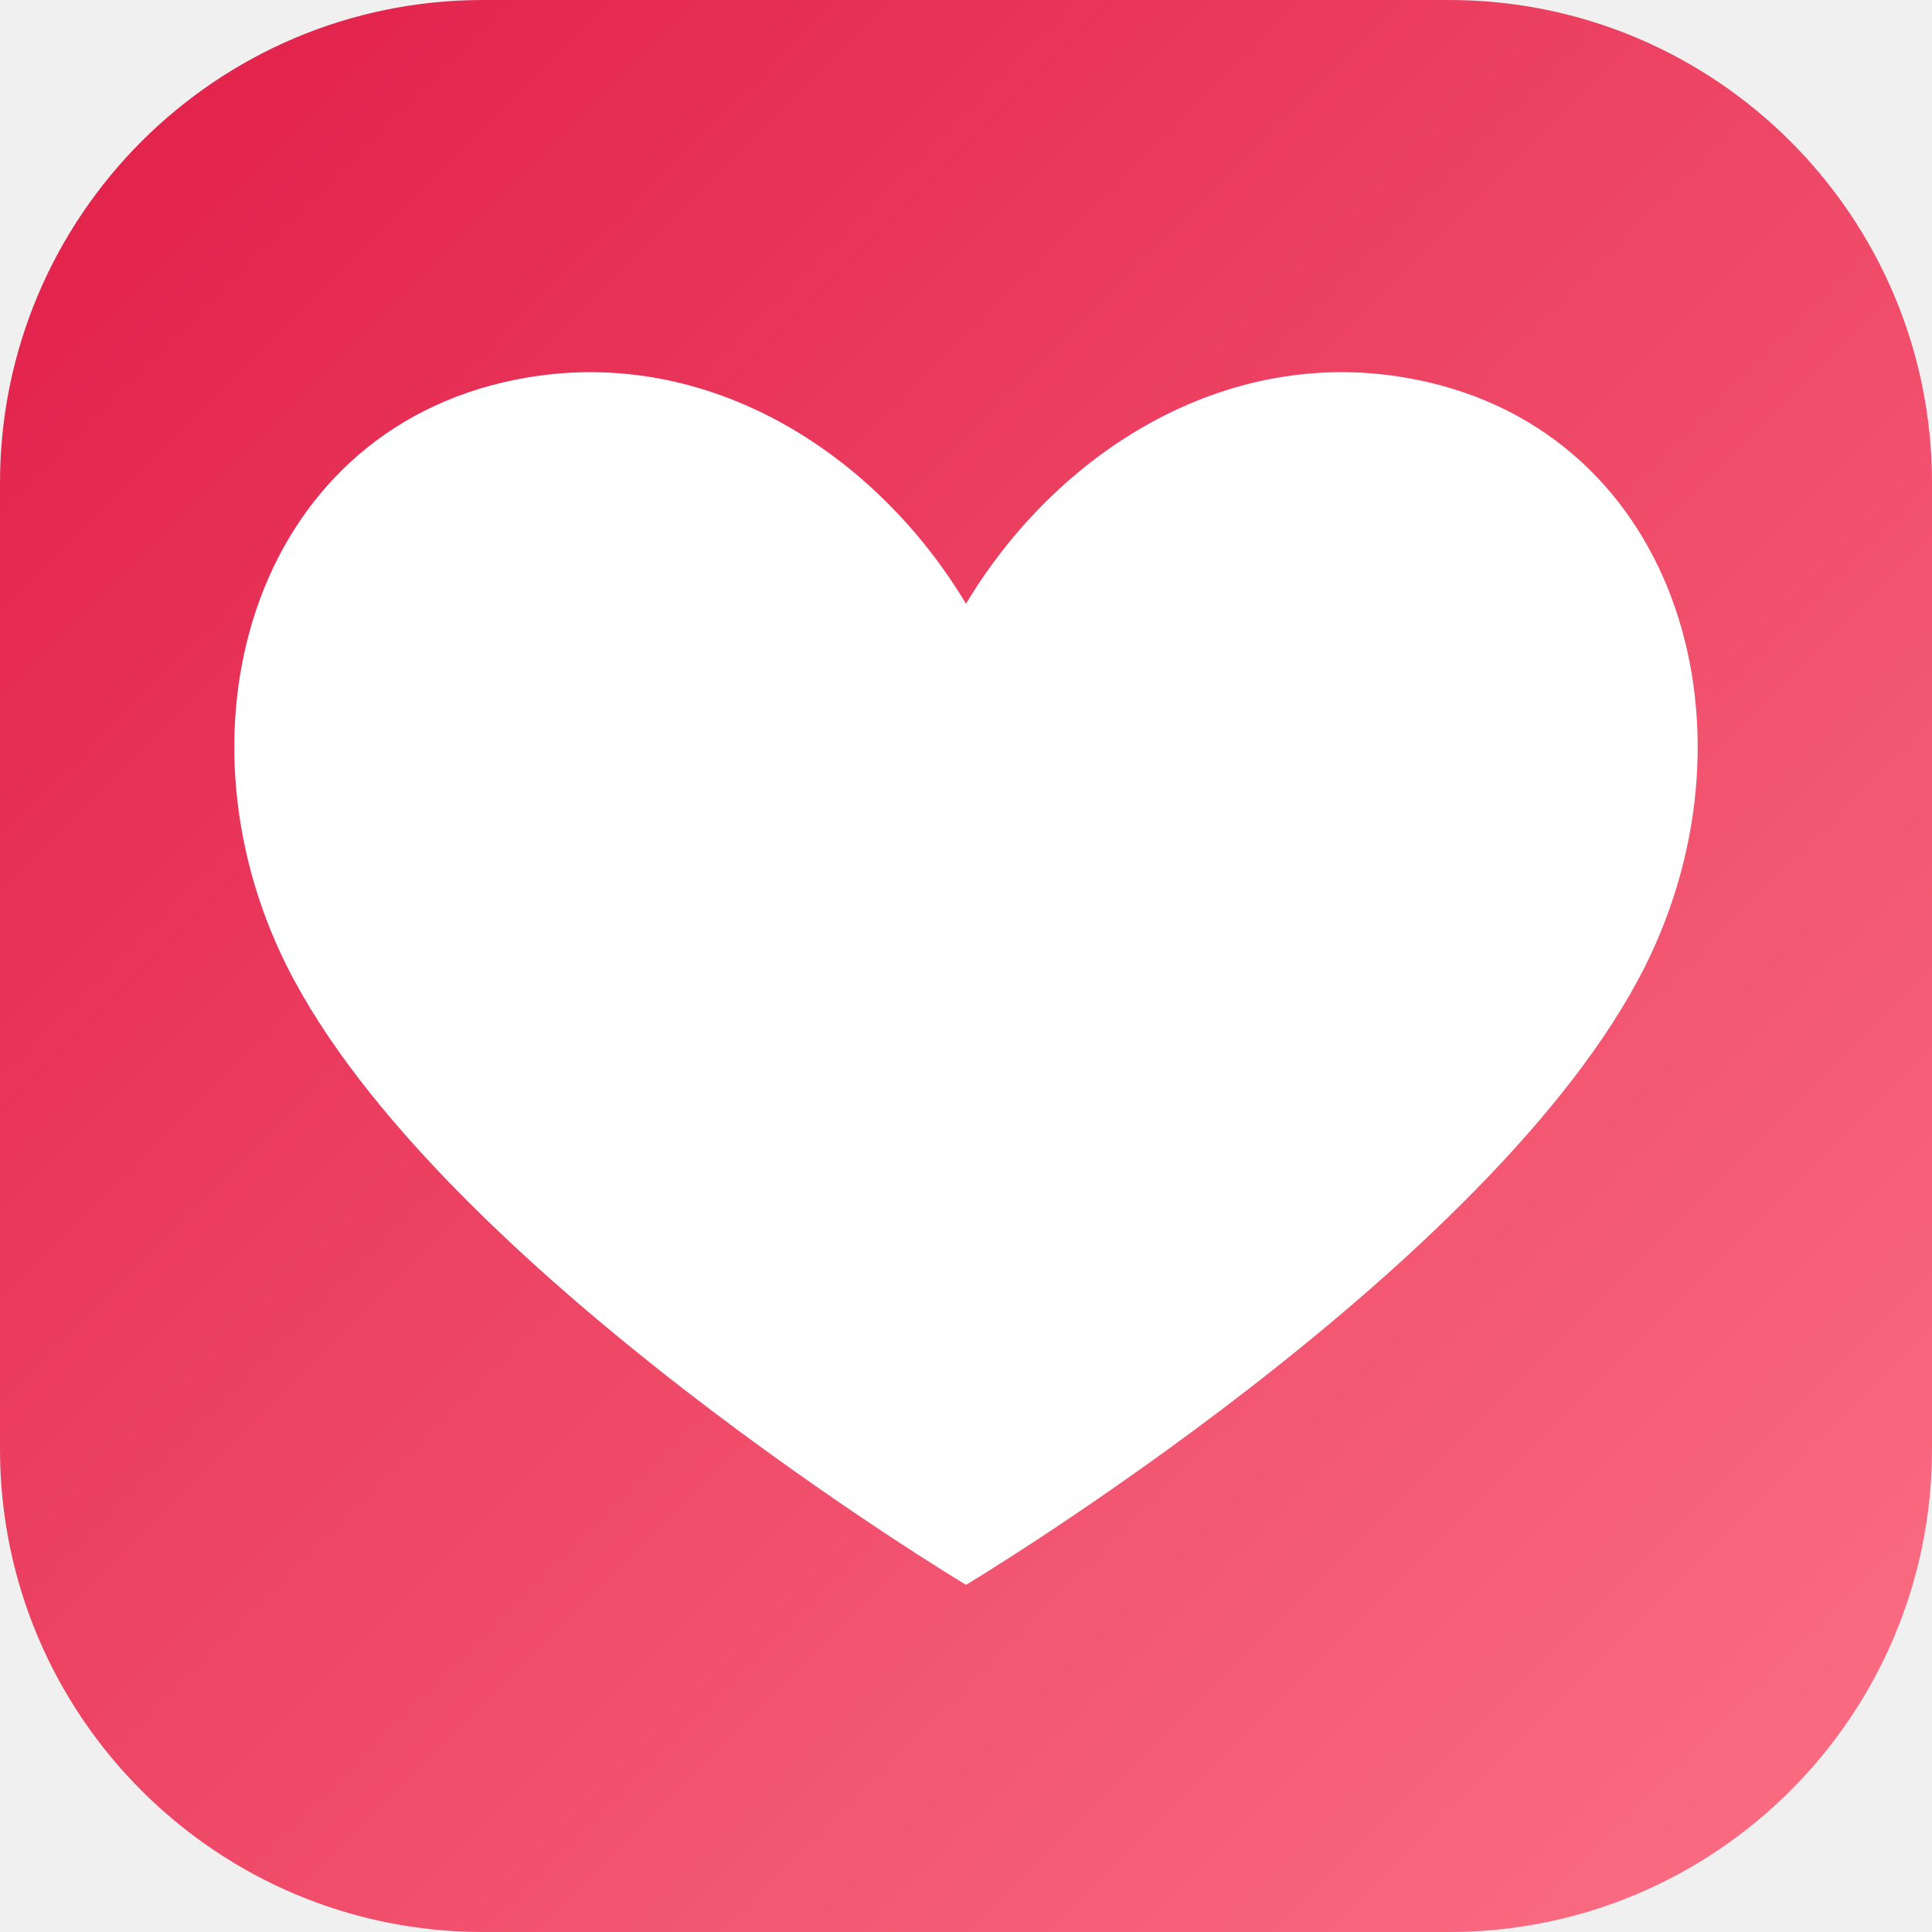
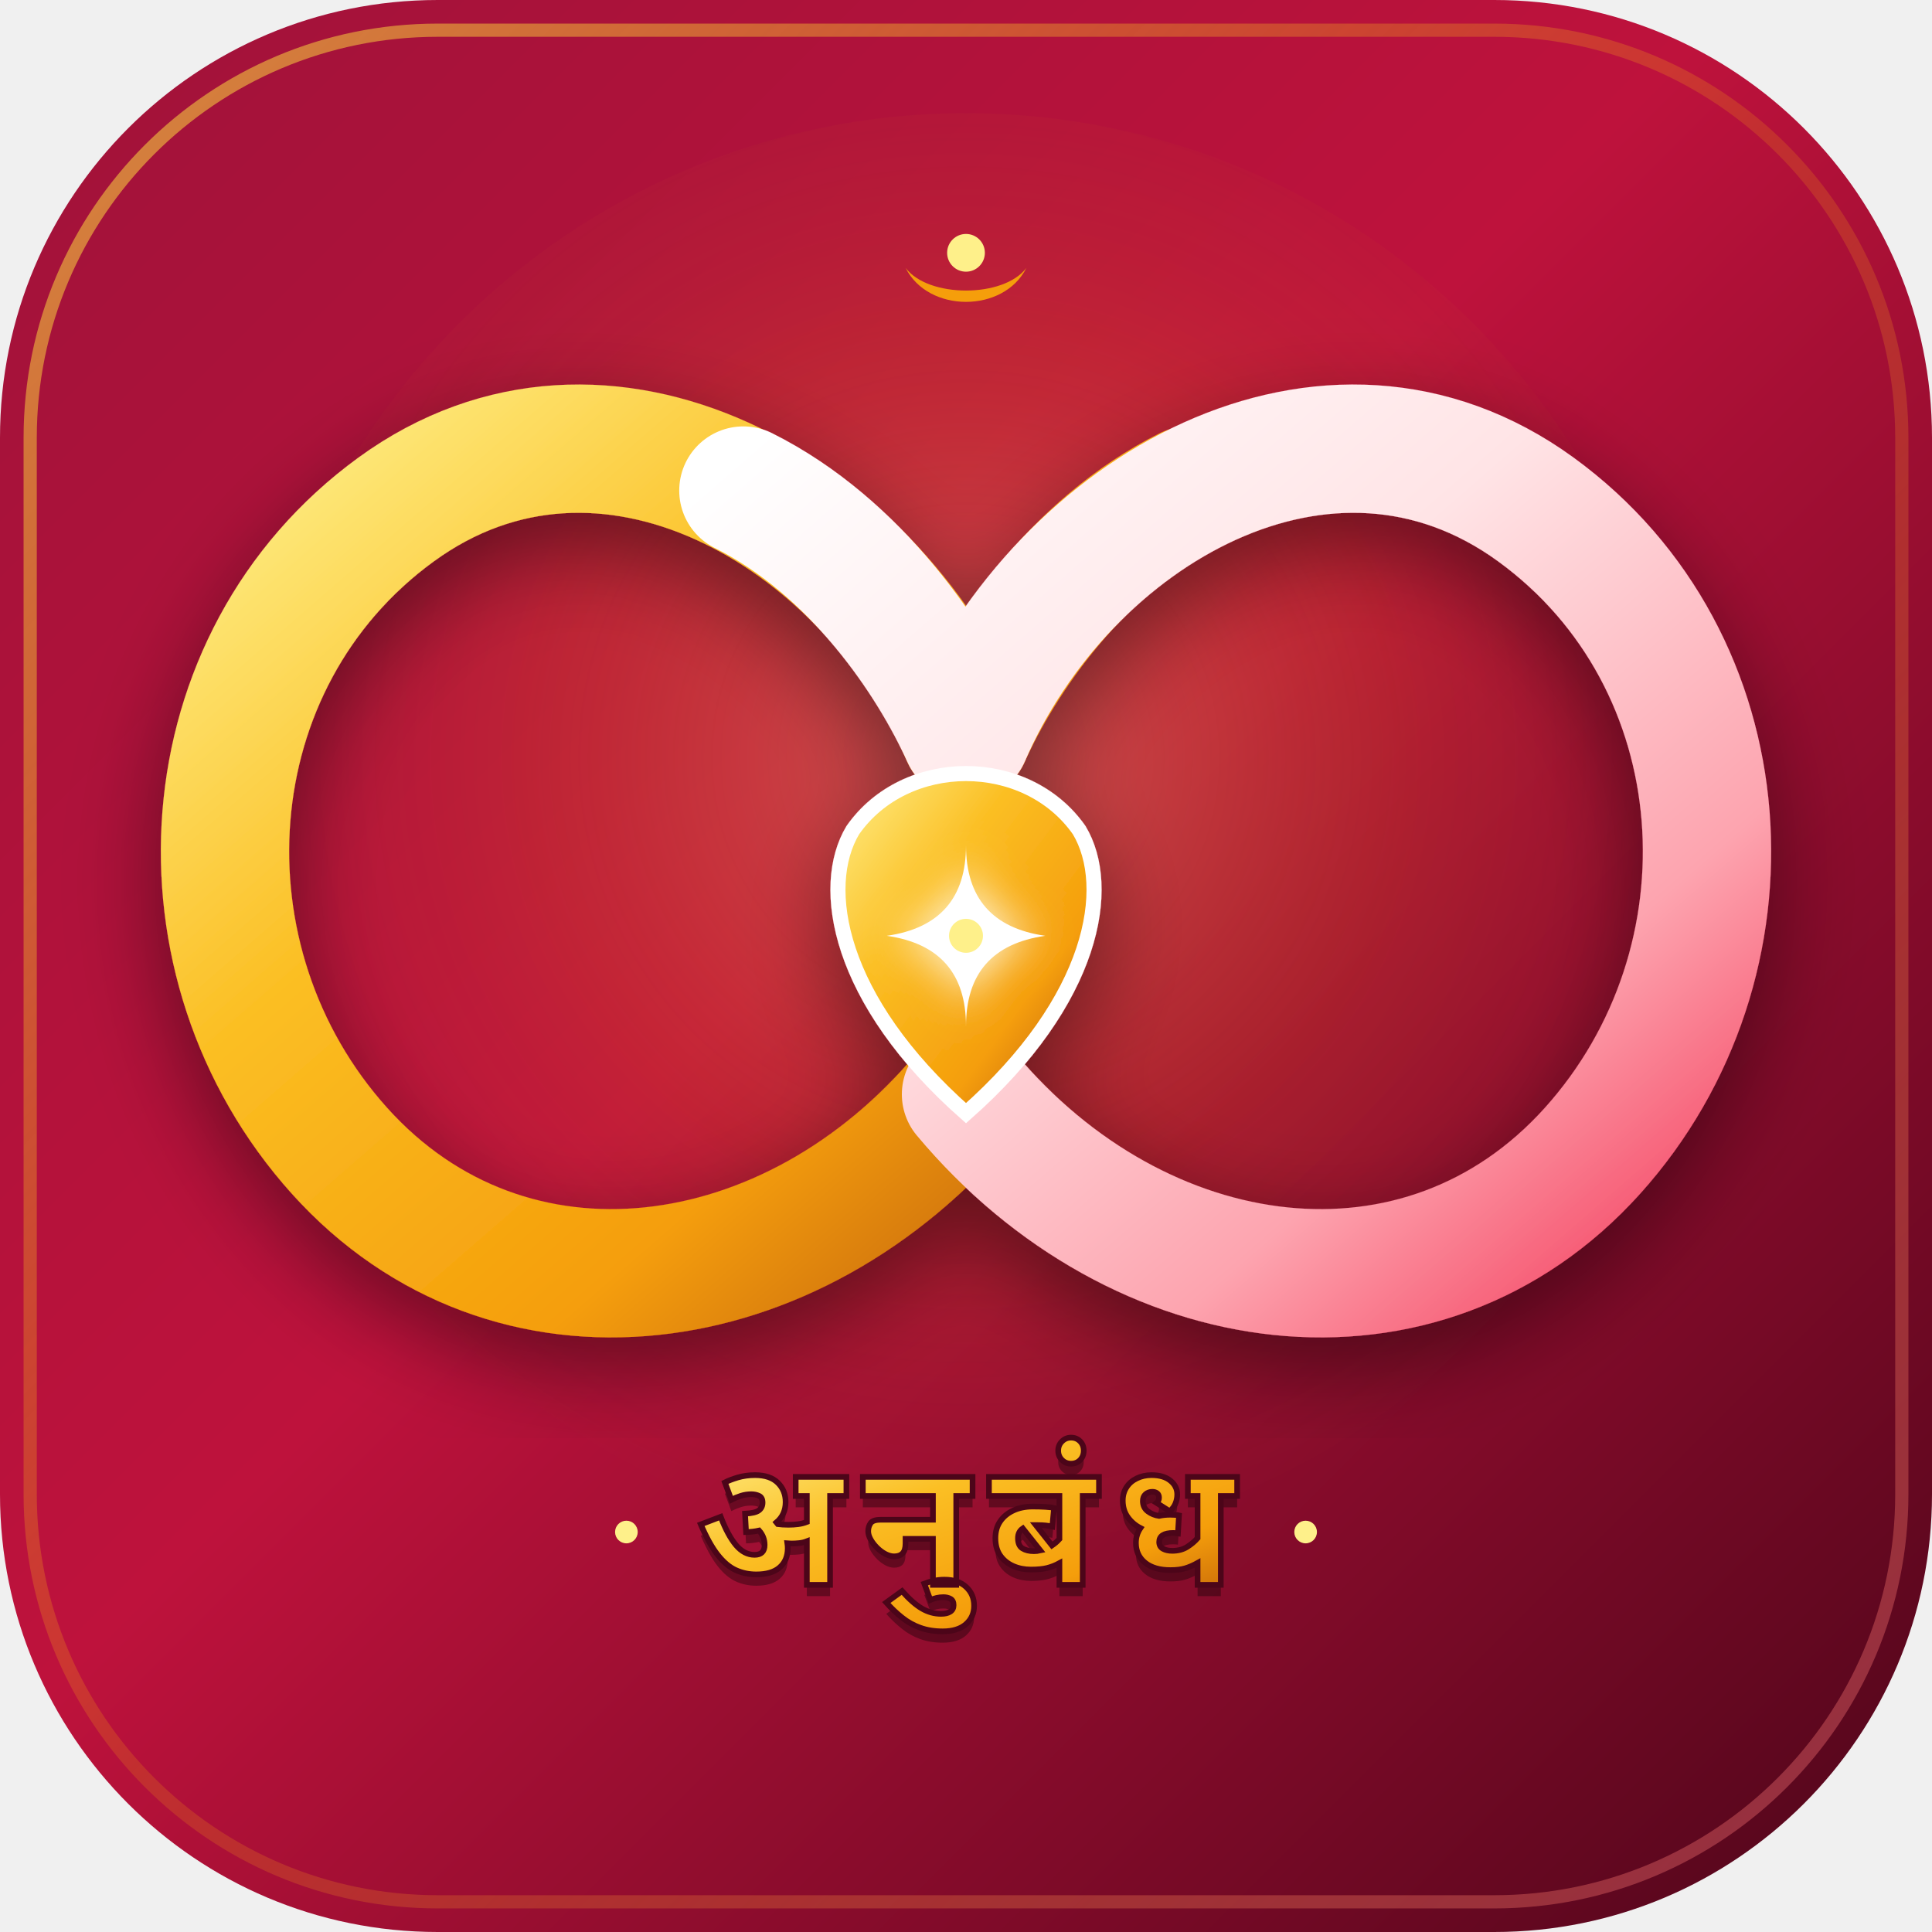
<svg xmlns="http://www.w3.org/2000/svg" viewBox="0 0 512 512" width="512" height="512">
  <defs>
-     <linearGradient id="grad" x1="0%" y1="0%" x2="100%" y2="100%">
-       <stop offset="0%" stop-color="#e11d48" />
-       <stop offset="100%" stop-color="#fb7185" />
+     <linearGradient id="bgGrad" x1="0%" y1="0%" x2="100%" y2="100%">
+       <stop offset="0%" stop-color="#9f1239" />
+       <stop offset="45%" stop-color="#be123c" />
+       <stop offset="100%" stop-color="#4c0519" />
    </linearGradient>
+     <radialGradient id="goldAura" cx="50%" cy="45%" r="60%">
+       <stop offset="0%" stop-color="#fef08a" stop-opacity="0.3" />
+       <stop offset="50%" stop-color="#f59e0b" stop-opacity="0.12" />
+       <stop offset="100%" stop-color="#9f1239" stop-opacity="0" />
+     </radialGradient>
+     <linearGradient id="goldRibbon" x1="0%" y1="0%" x2="100%" y2="100%">
+       <stop offset="0%" stop-color="#fef08a" />
+       <stop offset="35%" stop-color="#fbbf24" />
+       <stop offset="70%" stop-color="#f59e0b" />
+       <stop offset="100%" stop-color="#b45309" />
+     </linearGradient>
+     <linearGradient id="pearlRibbon" x1="0%" y1="0%" x2="100%" y2="100%">
+       <stop offset="0%" stop-color="#ffffff" />
+       <stop offset="40%" stop-color="#ffe4e6" />
+       <stop offset="75%" stop-color="#fda4af" />
+       <stop offset="100%" stop-color="#f43f5e" />
+     </linearGradient>
+     <linearGradient id="goldRing" x1="0%" y1="0%" x2="100%" y2="100%">
+       <stop offset="0%" stop-color="#fde047" stop-opacity="0.6" />
+       <stop offset="50%" stop-color="#f59e0b" stop-opacity="0.2" />
+       <stop offset="100%" stop-color="#fb7185" stop-opacity="0.4" />
+     </linearGradient>
+     <filter id="knotShadow" x="-20%" y="-20%" width="140%" height="140%">
+       <feDropShadow dx="0" dy="8" stdDeviation="12" flood-color="#000000" flood-opacity="0.45" />
+     </filter>
+     <filter id="glowFilter" x="-30%" y="-30%" width="160%" height="160%">
+       <feGaussianBlur stdDeviation="6" result="blur" />
+       <feComposite in="SourceGraphic" in2="blur" operator="over" />
+     </filter>
  </defs>
-   <rect width="512" height="512" rx="128" fill="url(#grad)" />
-   <path d="M256 420s-140-84-180-164c-32-64-8-144 64-156 48-8 92 20 116 60 24-40 68-68 116-60 72 12 96 92 64 156-40 80-180 164-180 164z" fill="#ffffff" />
+   <rect width="512" height="512" rx="116" fill="url(#bgGrad)" />
+   <rect x="8" y="8" width="496" height="496" rx="108" fill="none" stroke="url(#goldRing)" stroke-width="3.5" />
+   <circle cx="256" cy="220" r="190" fill="url(#goldAura)" />
+   <g filter="url(#knotShadow)">
+     <path d="M 256,290          C 210,345 135,355 90,305          C 45,255 50,175 105,135          C 160,95 230,135 256,195          C 265,175 285,145 315,130" fill="none" stroke="url(#goldRibbon)" stroke-width="34" stroke-linecap="round" stroke-linejoin="round" />
+     <path d="M 256,290          C 302,345 377,355 422,305          C 467,255 462,175 407,135          C 352,95 282,135 256,195          C 247,175 227,145 197,130" fill="none" stroke="url(#pearlRibbon)" stroke-width="34" stroke-linecap="round" stroke-linejoin="round" />
+     <path d="M 226,220          C 240,200 272,200 286,220          C 295,235 290,265 256,295          C 222,265 217,235 226,220 Z" fill="url(#goldRibbon)" stroke="#ffffff" stroke-width="4" />
+     <g transform="translate(256, 248)" filter="url(#glowFilter)">
+       <path d="M 0,-24 Q 0,-3 21,0 Q 0,3 0,24 Q 0,3 -21,0 Q 0,-3 0,-24 Z" fill="#ffffff" />
+       <circle cx="0" cy="0" r="4.5" fill="#fef08a" />
+     </g>
+   </g>
+   <g transform="translate(256, 75)">
+     <path d="M -16,-4 C -10,8 10,8 16,-4 C 10,4 -10,4 -16,-4 Z" fill="#f59e0b" />
+     <circle cx="0" cy="-8" r="5" fill="#fef08a" />
+   </g>
+   <g transform="translate(256, 420)">
+     <text x="0" y="0" font-family="'Plus Jakarta Sans', 'Noto Sans Devanagari', 'Yatra One', 'Arial Unicode MS', sans-serif" font-size="46" font-weight="900" letter-spacing="5" text-anchor="middle" fill="#000000" opacity="0.35" dx="0" dy="3">
+       अनुबंध
+     </text>
+     <text x="0" y="0" font-family="'Plus Jakarta Sans', 'Noto Sans Devanagari', 'Yatra One', 'Arial Unicode MS', sans-serif" font-size="46" font-weight="900" letter-spacing="5" text-anchor="middle" fill="url(#goldRibbon)" stroke="#4c0519" stroke-width="1.5">
+       अनुबंध
+     </text>
+     <circle cx="-90" cy="-14" r="3" fill="#fef08a" />
+     <circle cx="90" cy="-14" r="3" fill="#fef08a" />
+   </g>
</svg>
